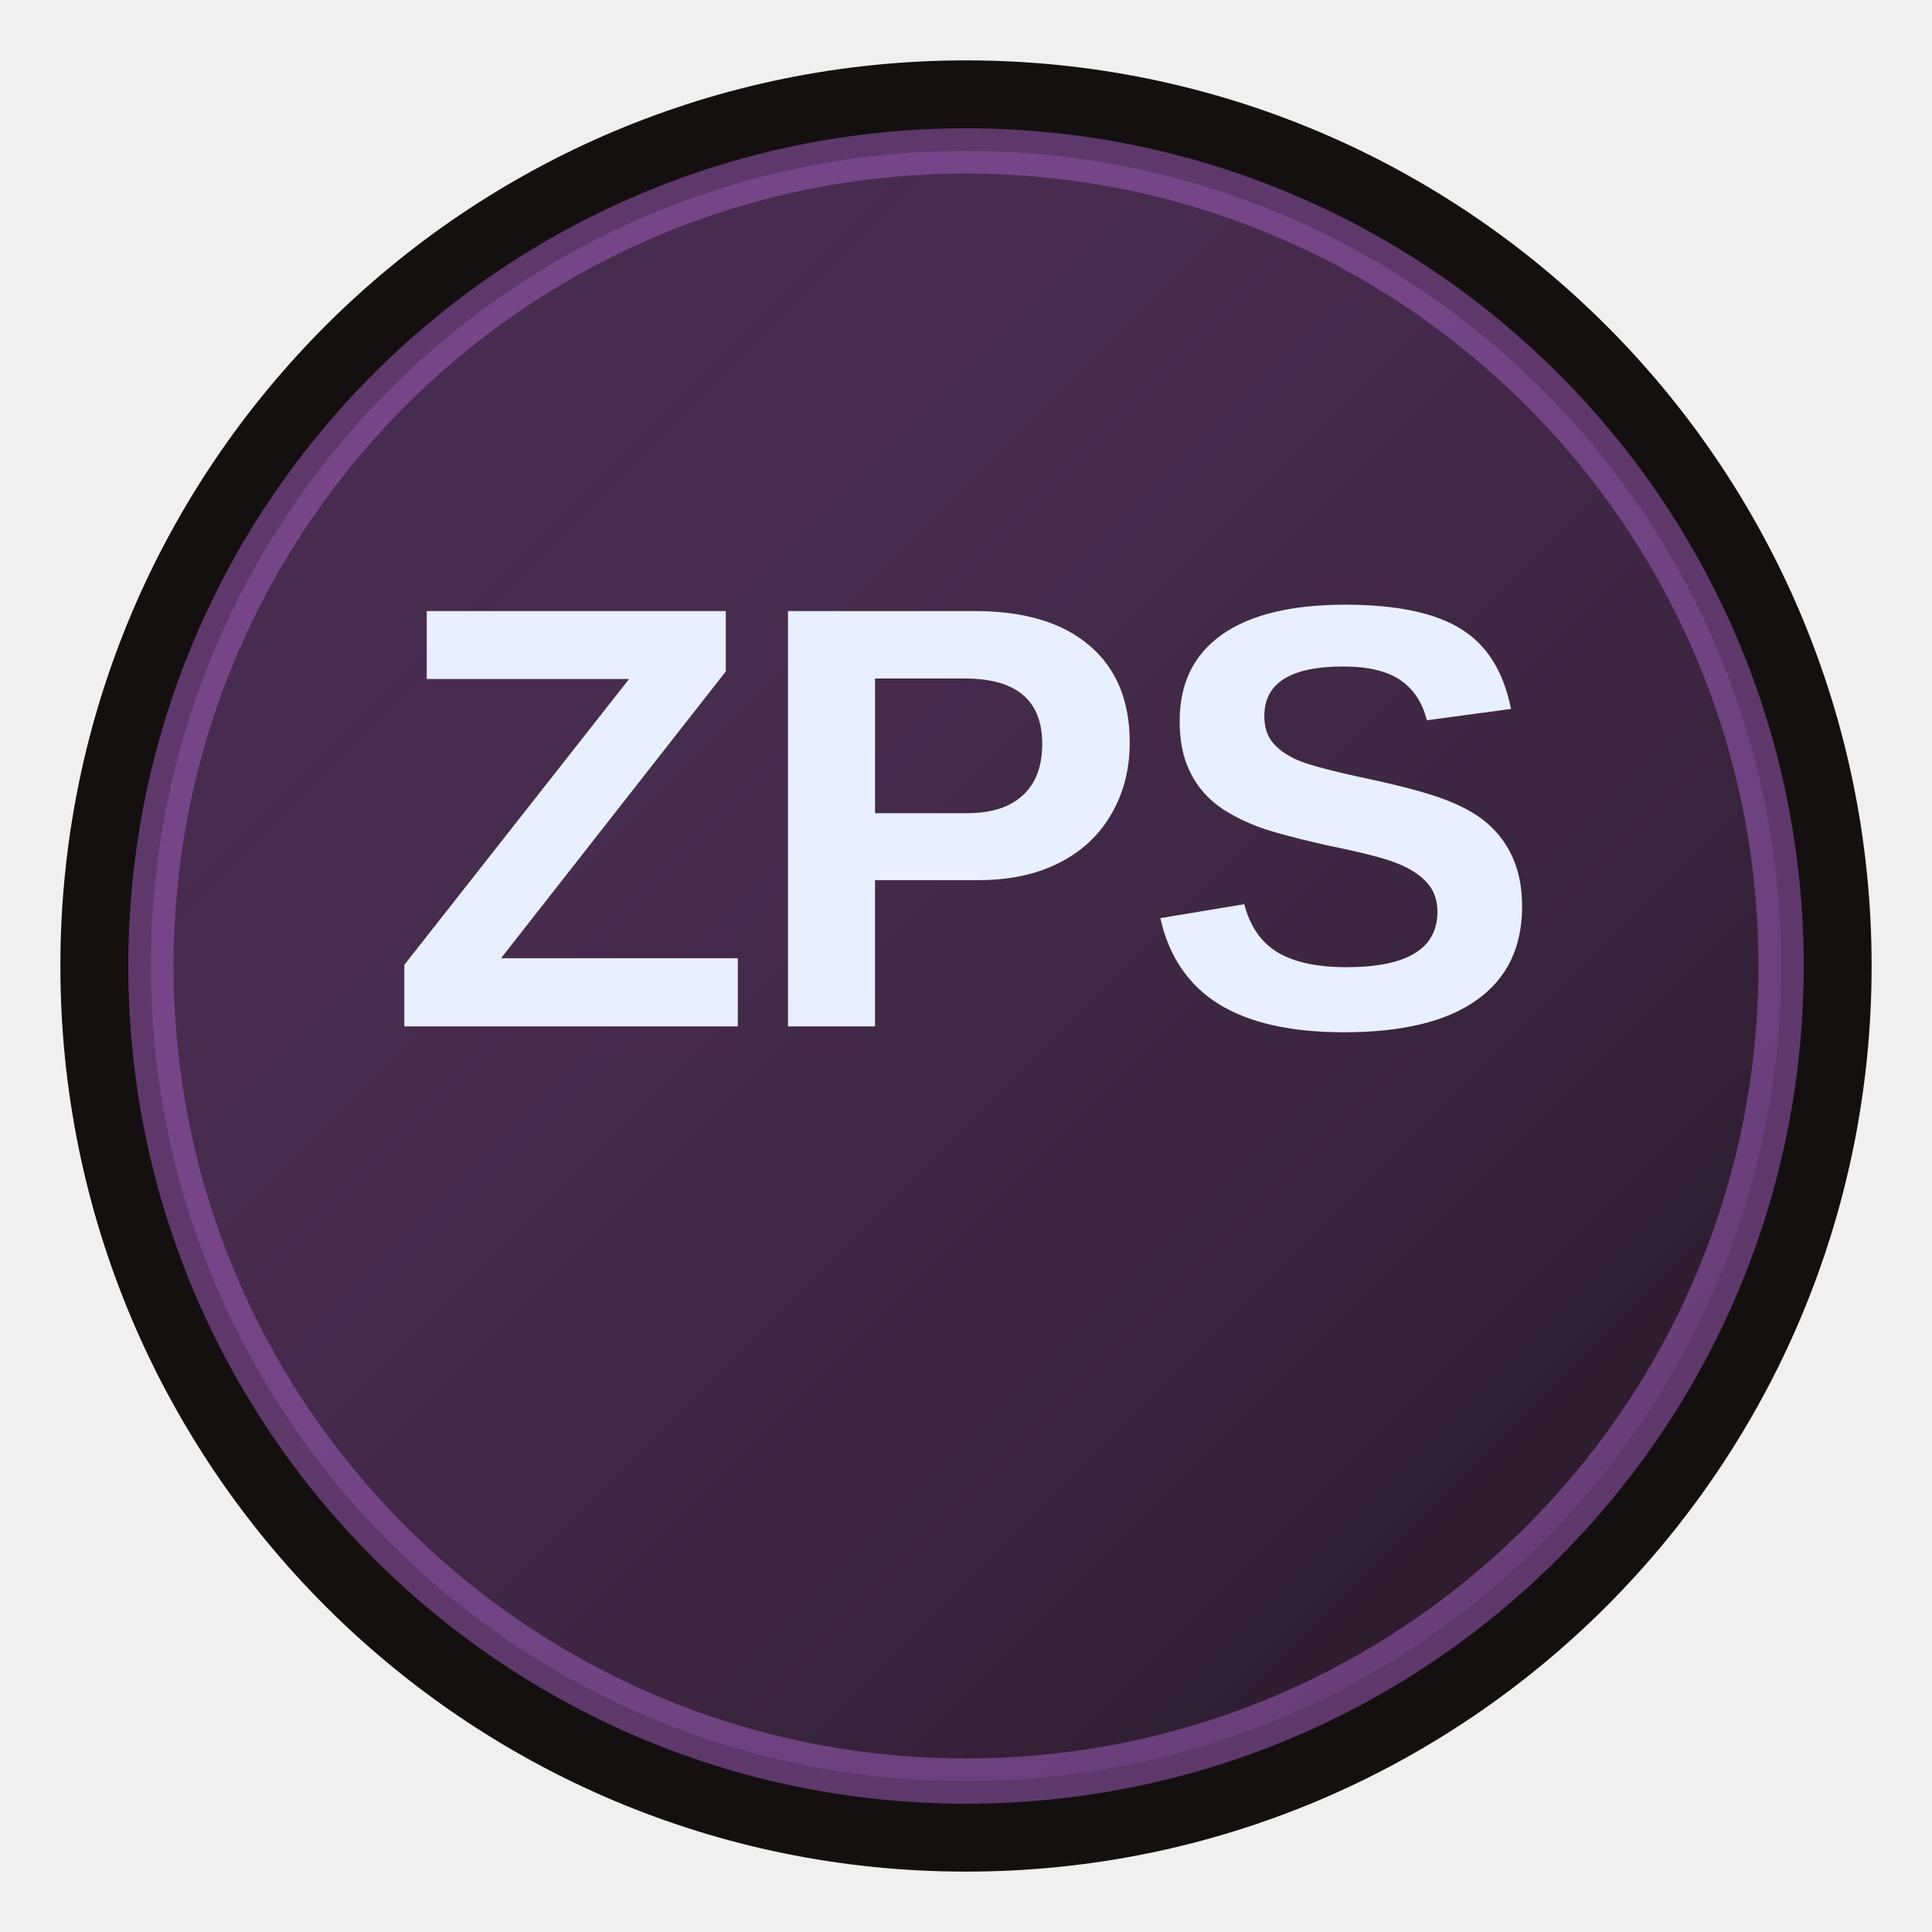
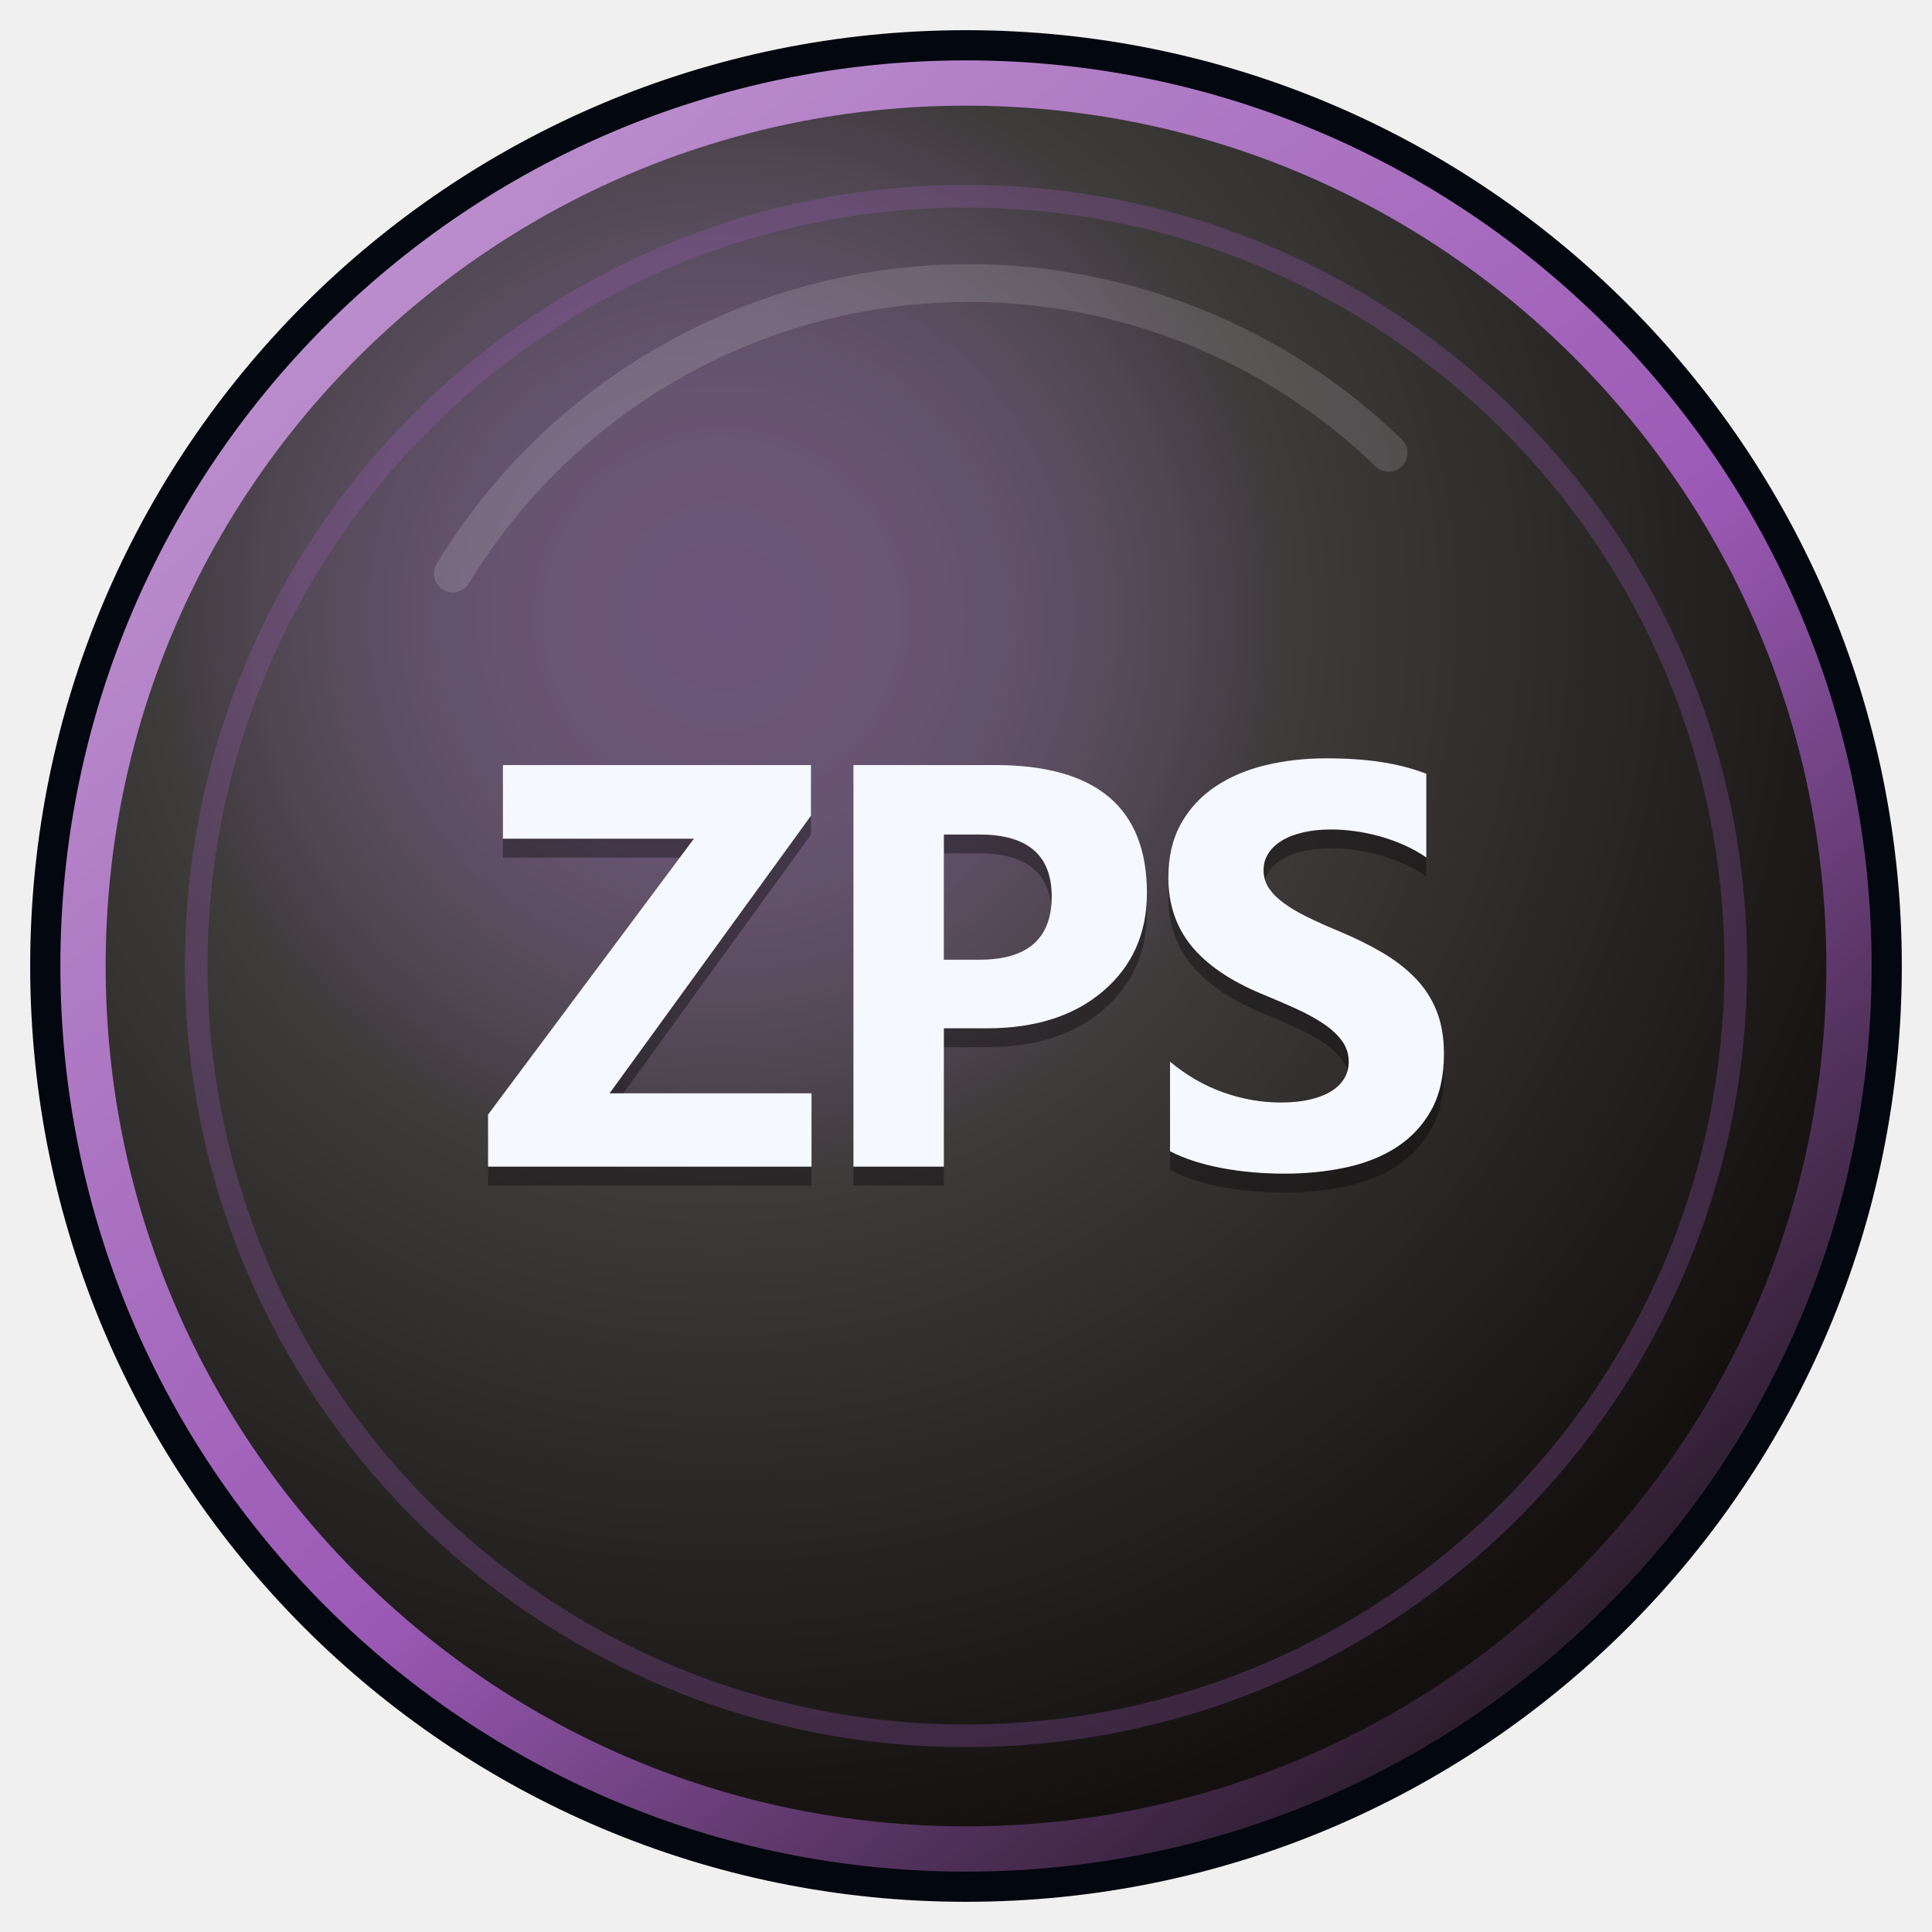
<svg xmlns="http://www.w3.org/2000/svg" viewBox="0 0 128 128" aria-hidden="true">
  <defs>
-     <linearGradient id="g" x1="0" y1="0" x2="128" y2="128" gradientUnits="userSpaceOnUse">
-       <stop offset="0" stop-color="#9b59b6" stop-opacity="0.35" />
+     <radialGradient id="fill" cx="36%" cy="30%" r="72%">
+       <stop offset="0" stop-color="#be93cf" stop-opacity="0.55" />
+       <stop offset="0.45" stop-color="#3e3b3b" />
+       <stop offset="1" stop-color="#141010" />
+     </radialGradient>
+     <linearGradient id="rim" x1="20" y1="12" x2="110" y2="118" gradientUnits="userSpaceOnUse">
+       <stop offset="0" stop-color="#be93cf" />
+       <stop offset="0.55" stop-color="#9b59b6" />
      <stop offset="1" stop-color="#141010" />
    </linearGradient>
  </defs>
-   <circle cx="64" cy="64" r="60" fill="#141010" />
-   <circle cx="64" cy="64" r="54" fill="url(#g)" stroke="#9b59b6" stroke-width="3" stroke-opacity="0.55" />
-   <text x="64" y="68" text-anchor="middle" font-family="Segoe UI, Rubik, Arial, sans-serif" font-weight="700" font-size="40" fill="#e8f0ff" letter-spacing="-0.5" textLength="88" lengthAdjust="spacingAndGlyphs">ZPS</text>
+   <circle cx="64" cy="64" r="62" fill="#03070f" />
+   <circle cx="64" cy="64" r="58.5" fill="url(#fill)" stroke="url(#rim)" stroke-width="3" />
+   <circle cx="64" cy="64" r="51" fill="none" stroke="#9b59b6" stroke-opacity="0.28" stroke-width="1.5" />
+   <path d="M30 38 A40 40 0 0 1 92 30" fill="none" stroke="#ffffff" stroke-opacity="0.14" stroke-width="2.5" stroke-linecap="round" />
+   <path d="M53.766 77.294H32.335V73.843L45.973 55.567H33.319V50.687H53.729V54.045L40.388 72.433H53.766ZM62.534 68.128V77.294H56.541V50.687H65.93Q75.986 50.687 75.986 59.167Q75.986 63.174 73.101 65.651Q70.216 68.128 65.392 68.128ZM62.534 55.289V63.583H64.891Q69.678 63.583 69.678 59.389Q69.678 55.289 64.891 55.289ZM77.518 76.274V70.336Q79.132 71.691 81.025 72.368Q82.918 73.045 84.847 73.045Q85.979 73.045 86.823 72.841Q87.668 72.637 88.234 72.275Q88.799 71.914 89.078 71.422Q89.356 70.93 89.356 70.355Q89.356 69.576 88.911 68.963Q88.465 68.351 87.695 67.832Q86.925 67.312 85.868 66.83Q84.81 66.347 83.586 65.846Q80.468 64.547 78.938 62.673Q77.407 60.799 77.407 58.146Q77.407 56.068 78.242 54.574Q79.077 53.081 80.515 52.116Q81.953 51.151 83.845 50.696Q85.738 50.242 87.853 50.242Q89.931 50.242 91.536 50.492Q93.141 50.743 94.496 51.262V56.81Q93.828 56.346 93.039 55.994Q92.251 55.641 91.416 55.409Q90.581 55.177 89.755 55.066Q88.929 54.955 88.187 54.955Q87.167 54.955 86.332 55.149Q85.497 55.344 84.922 55.697Q84.346 56.049 84.031 56.541Q83.715 57.033 83.715 57.645Q83.715 58.313 84.068 58.842Q84.421 59.371 85.07 59.844Q85.719 60.317 86.647 60.771Q87.575 61.226 88.744 61.708Q90.339 62.376 91.61 63.128Q92.881 63.879 93.791 64.826Q94.7 65.772 95.182 66.987Q95.665 68.203 95.665 69.817Q95.665 72.043 94.82 73.556Q93.976 75.068 92.529 76.005Q91.082 76.942 89.161 77.35Q87.241 77.758 85.107 77.758Q82.918 77.758 80.942 77.387Q78.965 77.016 77.518 76.274Z" fill="#000000" fill-opacity="0.35" transform="translate(0 1.25)" />
+   <path d="M53.766 77.294H32.335V73.843L45.973 55.567H33.319V50.687H53.729V54.045L40.388 72.433H53.766ZM62.534 68.128V77.294H56.541V50.687H65.93Q75.986 50.687 75.986 59.167Q75.986 63.174 73.101 65.651Q70.216 68.128 65.392 68.128ZM62.534 55.289V63.583H64.891Q69.678 63.583 69.678 59.389Q69.678 55.289 64.891 55.289ZM77.518 76.274V70.336Q79.132 71.691 81.025 72.368Q82.918 73.045 84.847 73.045Q85.979 73.045 86.823 72.841Q87.668 72.637 88.234 72.275Q88.799 71.914 89.078 71.422Q89.356 70.93 89.356 70.355Q89.356 69.576 88.911 68.963Q88.465 68.351 87.695 67.832Q86.925 67.312 85.868 66.83Q84.81 66.347 83.586 65.846Q80.468 64.547 78.938 62.673Q77.407 60.799 77.407 58.146Q77.407 56.068 78.242 54.574Q79.077 53.081 80.515 52.116Q81.953 51.151 83.845 50.696Q85.738 50.242 87.853 50.242Q89.931 50.242 91.536 50.492Q93.141 50.743 94.496 51.262V56.81Q93.828 56.346 93.039 55.994Q92.251 55.641 91.416 55.409Q90.581 55.177 89.755 55.066Q88.929 54.955 88.187 54.955Q87.167 54.955 86.332 55.149Q85.497 55.344 84.922 55.697Q84.346 56.049 84.031 56.541Q83.715 57.033 83.715 57.645Q83.715 58.313 84.068 58.842Q84.421 59.371 85.07 59.844Q85.719 60.317 86.647 60.771Q87.575 61.226 88.744 61.708Q90.339 62.376 91.61 63.128Q92.881 63.879 93.791 64.826Q94.7 65.772 95.182 66.987Q95.665 68.203 95.665 69.817Q95.665 72.043 94.82 73.556Q93.976 75.068 92.529 76.005Q91.082 76.942 89.161 77.35Q87.241 77.758 85.107 77.758Q82.918 77.758 80.942 77.387Q78.965 77.016 77.518 76.274Z" fill="#f5f8ff" />
</svg>
